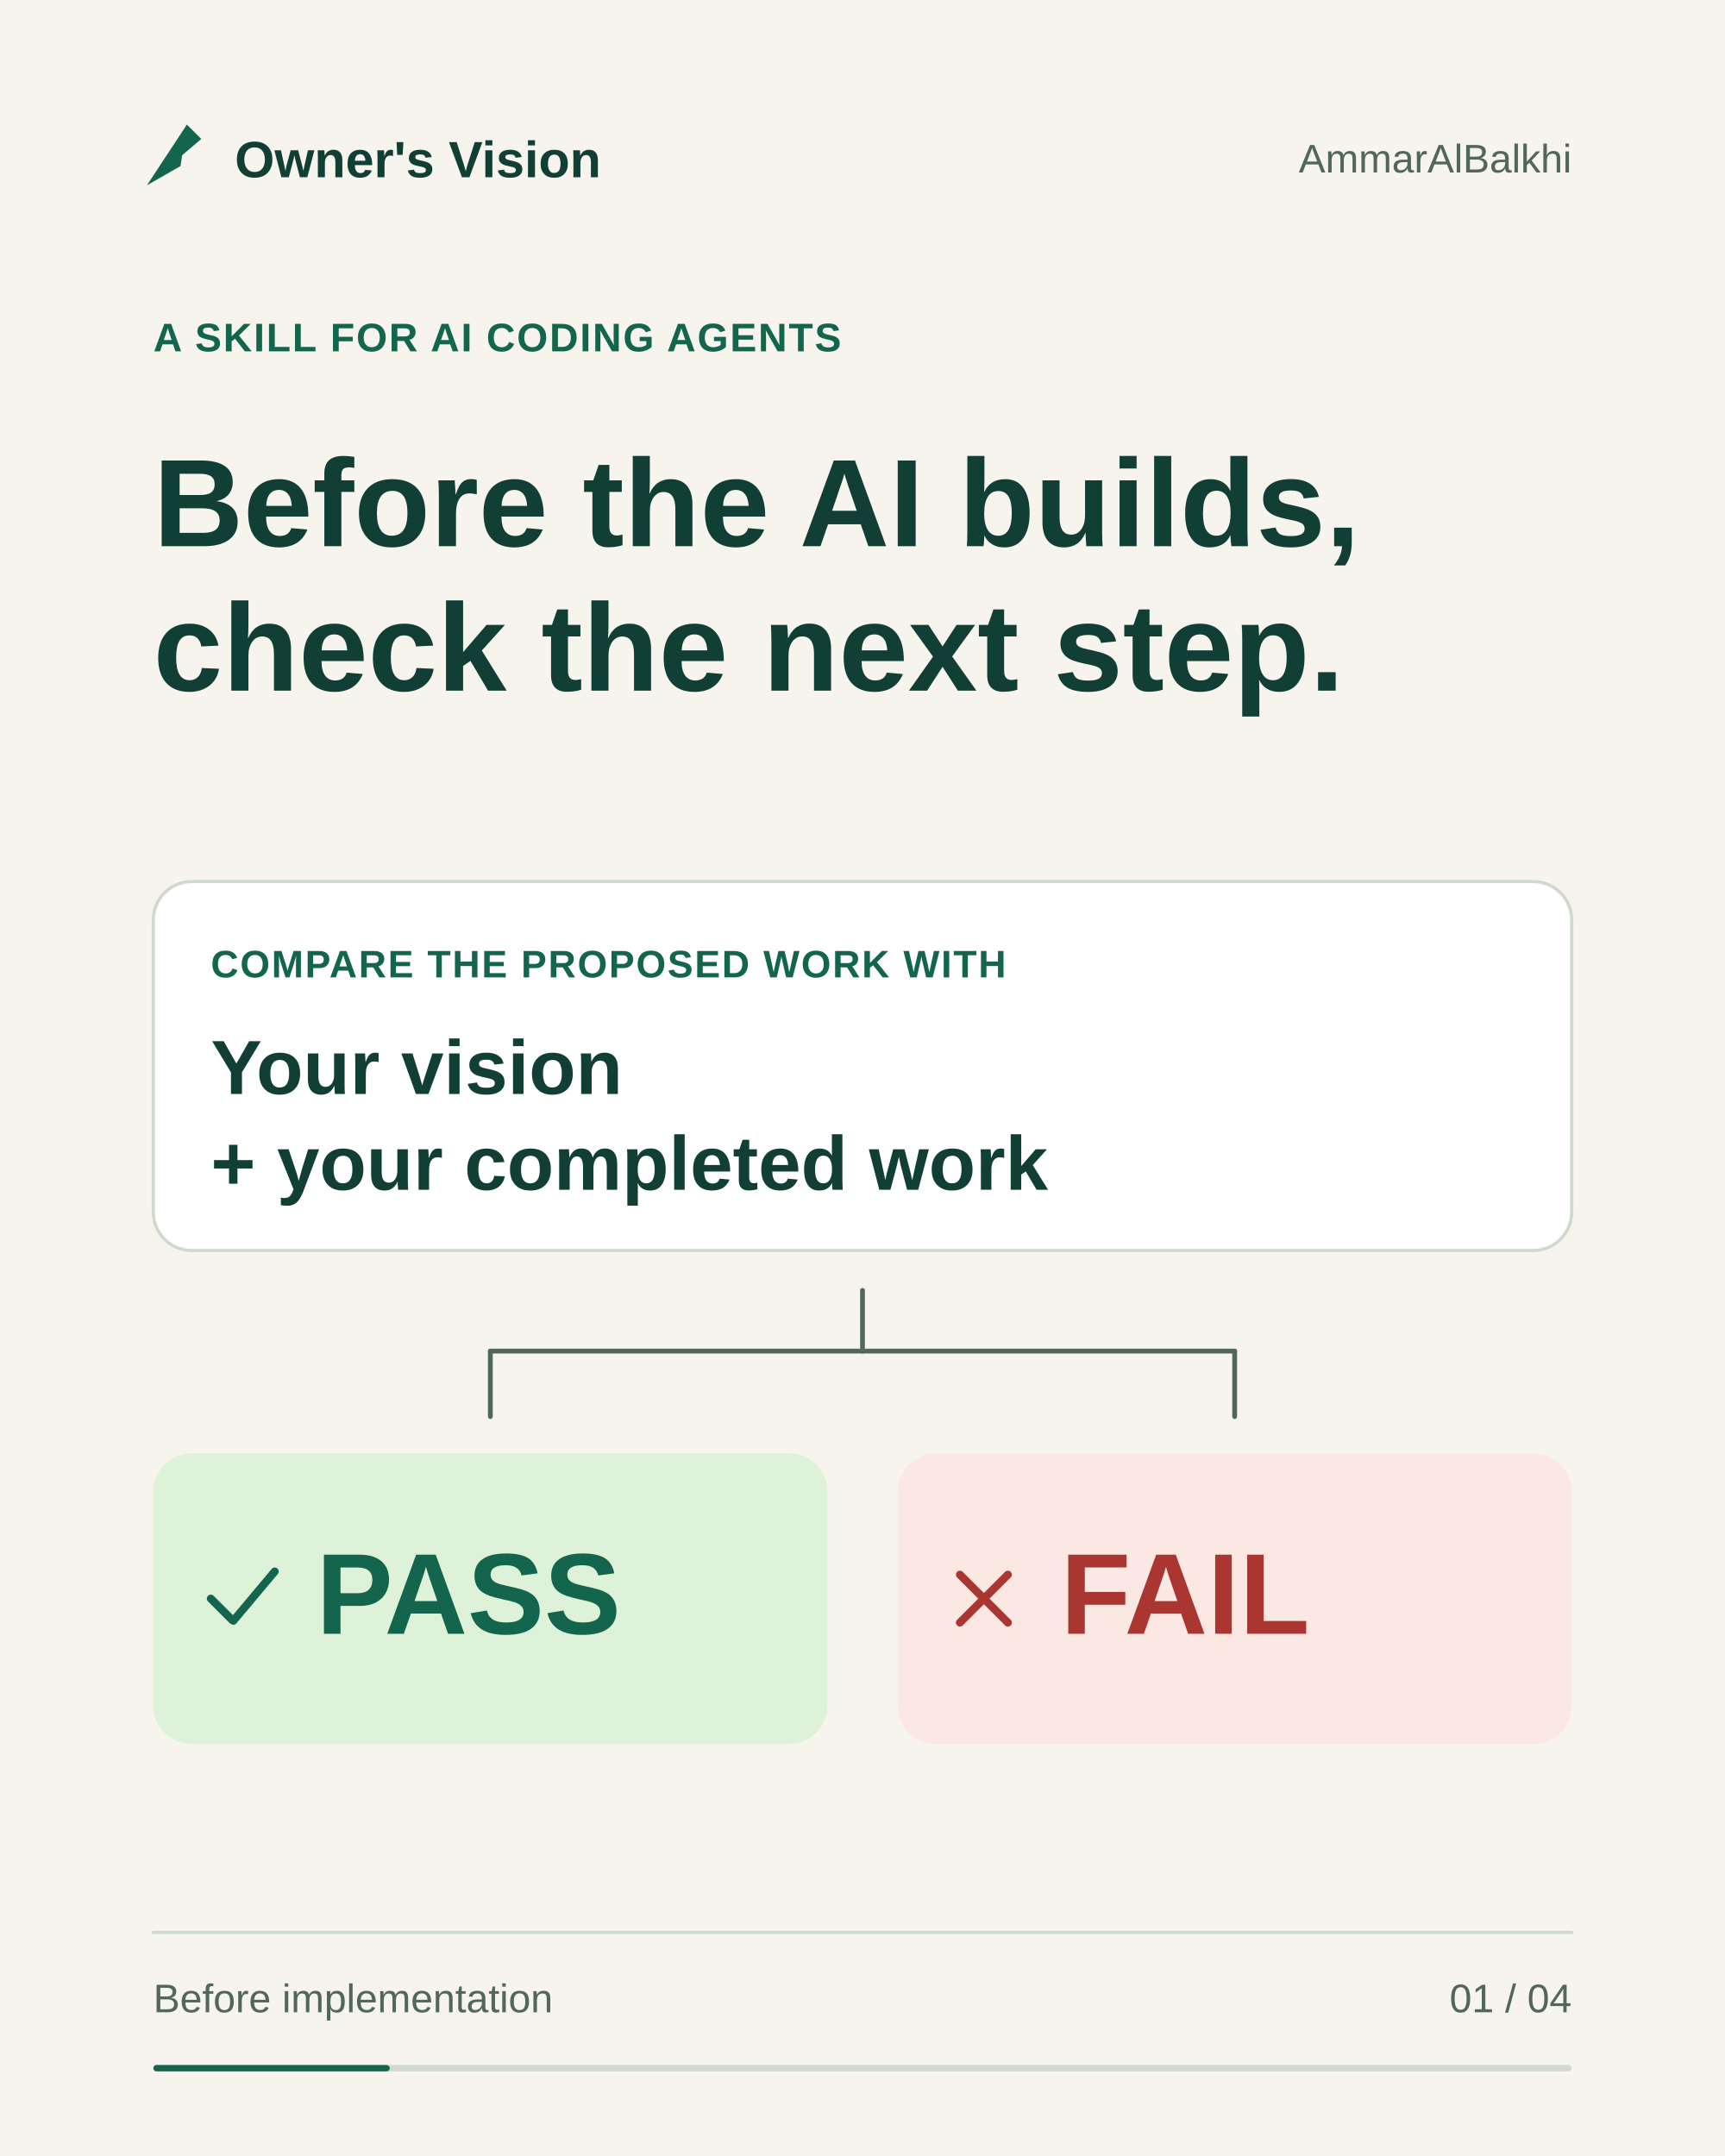
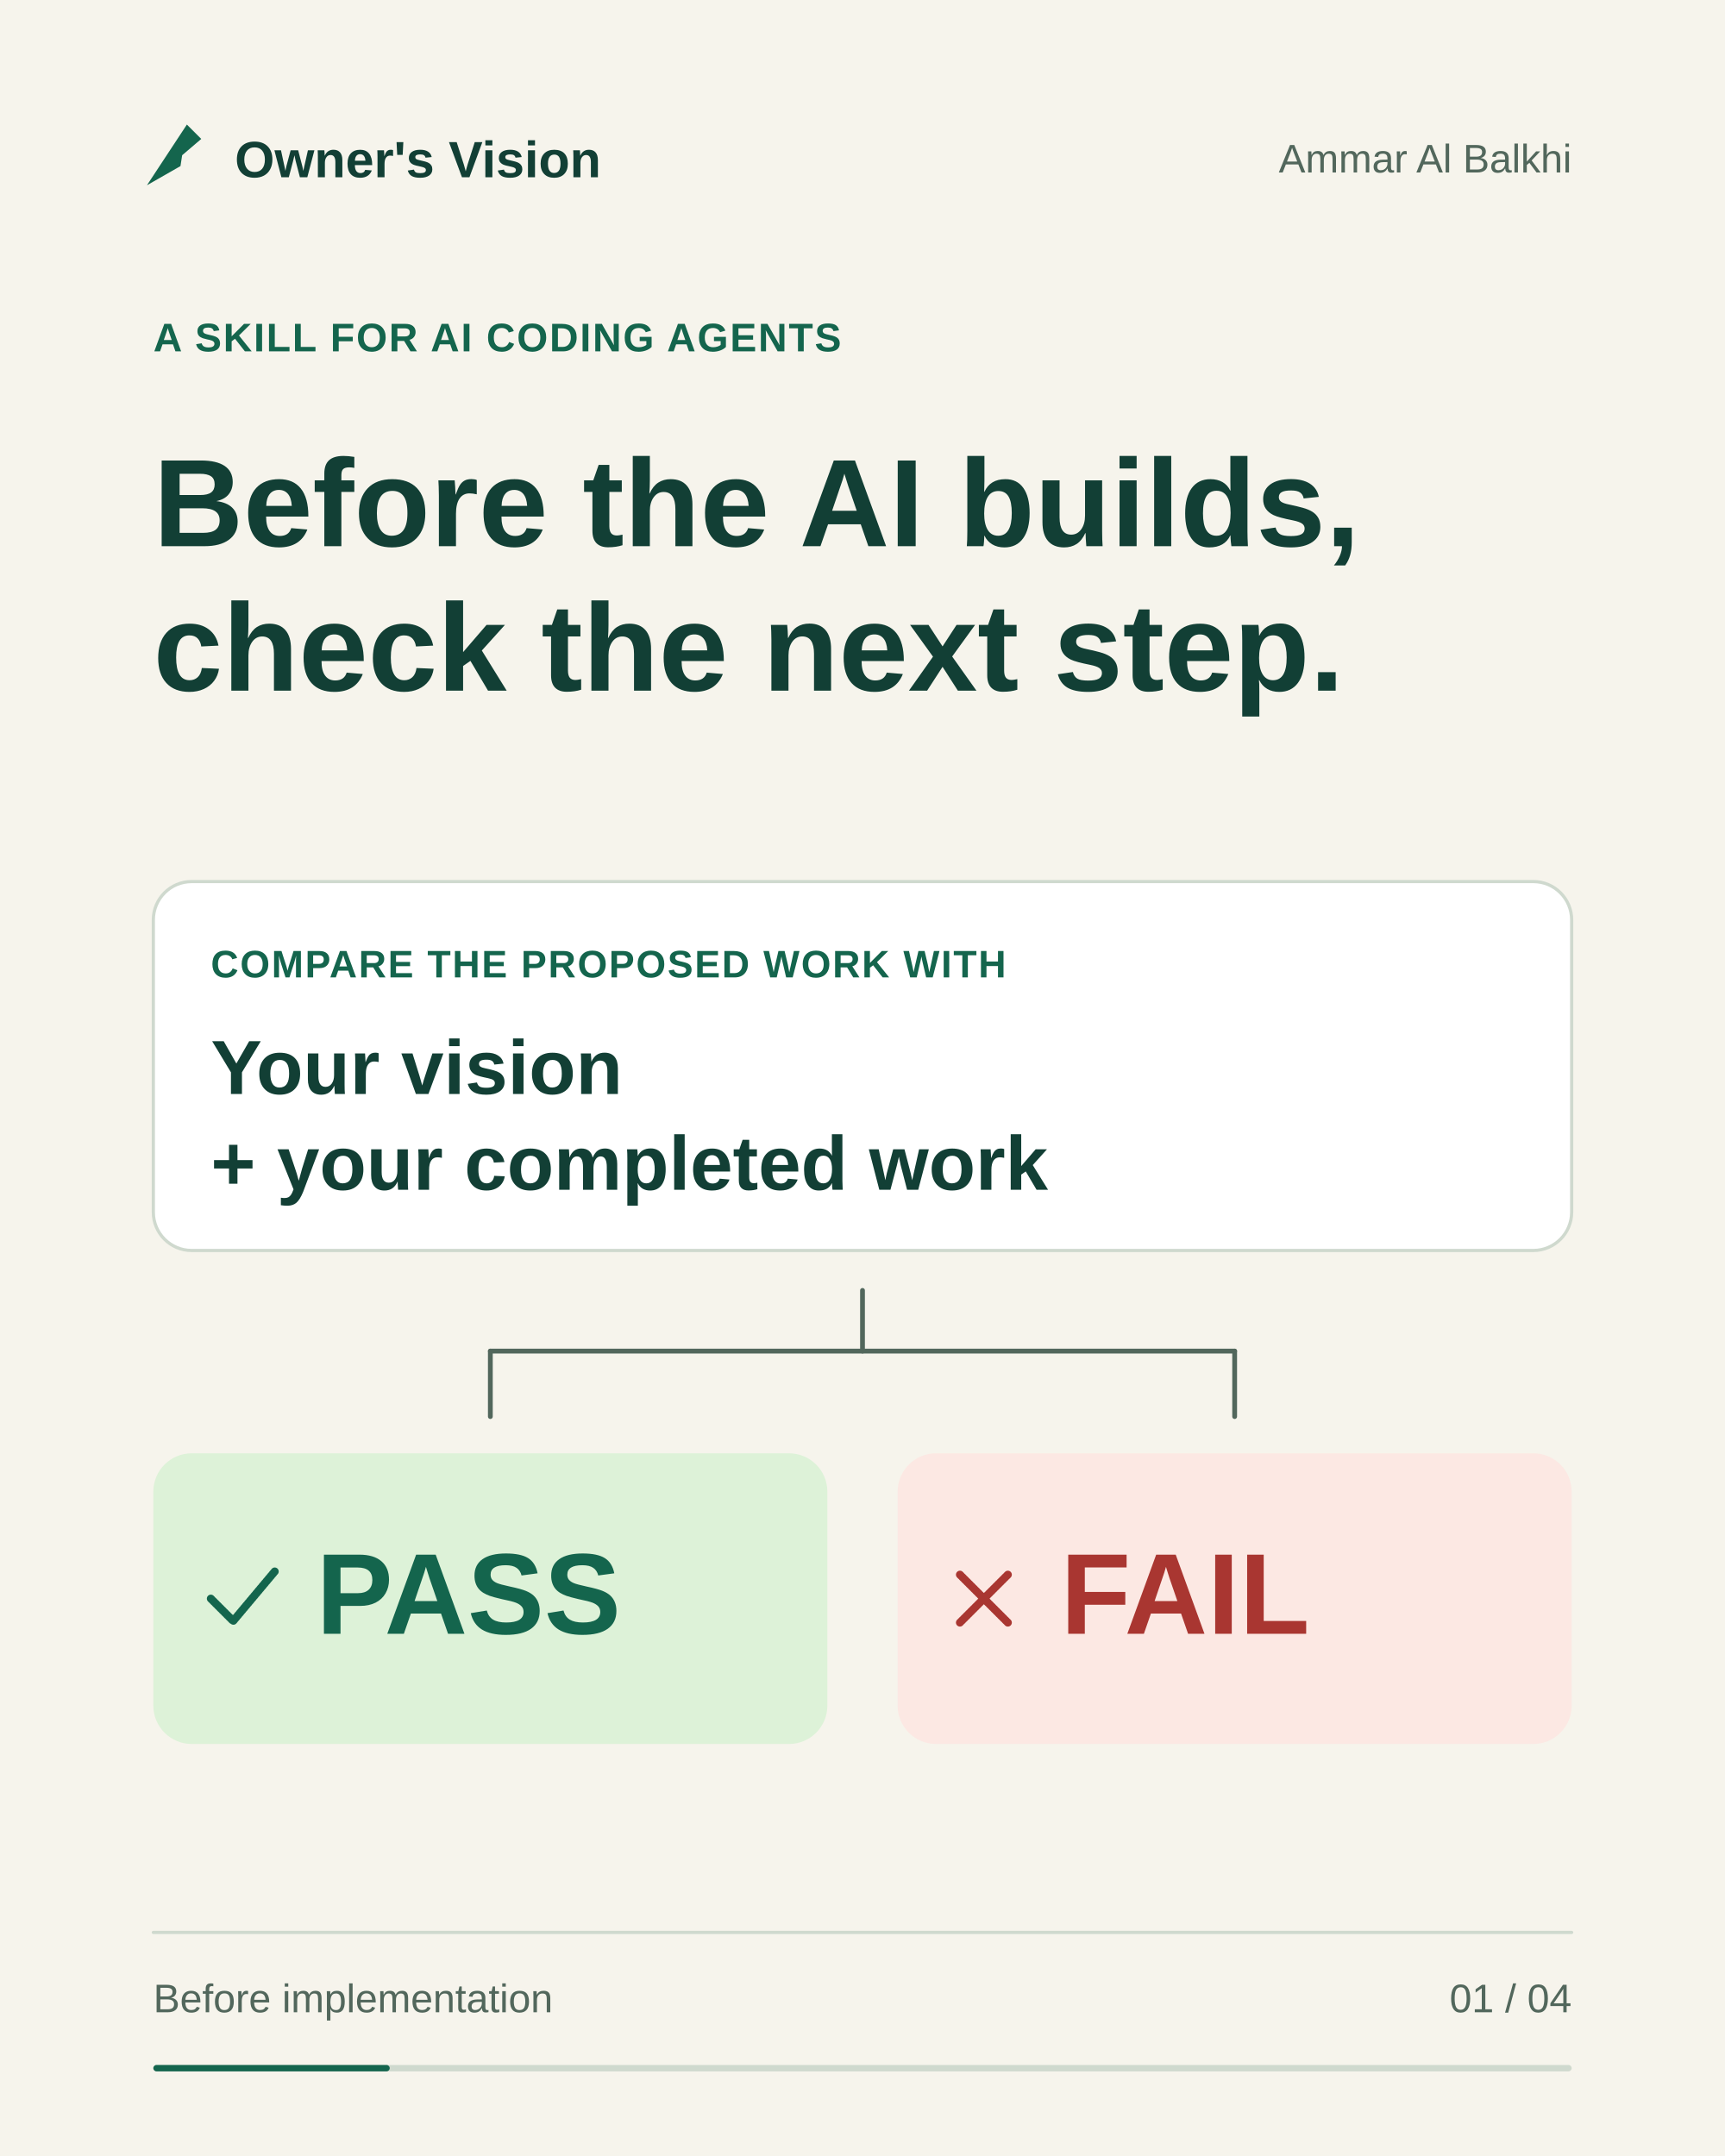
<svg xmlns="http://www.w3.org/2000/svg" width="1080" height="1350" viewBox="0 0 1080 1350" role="img" aria-labelledby="title desc">
  <rect x="0" y="0" width="1080" height="1350" rx="0" fill="#F6F4EC" />
  <path d="M92 116 L117 78 L126 87 Z M92 116 L106 102 L117 78 L113 104 Z" fill="#14654D" />
  <text x="147" y="111" font-family="Arial, Helvetica, sans-serif" font-size="32" font-weight="700" fill="#123F35">Owner's Vision</text>
-   <text x="984" y="108" font-family="Arial, Helvetica, sans-serif" font-size="25" font-weight="400" fill="#52675C" text-anchor="end">AmmarAlBalkhi</text>
+   <text x="984" y="108" font-family="Arial, Helvetica, sans-serif" font-size="25" font-weight="400" fill="#52675C" text-anchor="end">Ammar Al Balkhi</text>
  <text x="96" y="220" font-family="Arial, Helvetica, sans-serif" font-size="25" font-weight="700" fill="#14654D" letter-spacing="1">A SKILL FOR AI CODING AGENTS</text>
  <text x="96" y="342" font-family="Arial, Helvetica, sans-serif" font-size="78" font-weight="700" fill="#123F35">Before the AI builds,</text>
  <text x="96" y="432.48" font-family="Arial, Helvetica, sans-serif" font-size="78" font-weight="700" fill="#123F35">check the next step.</text>
  <g opacity="1" transform="translate(0 0.00)">
    <rect x="96" y="552" width="888" height="231" rx="24" fill="#FFFFFF" stroke="#CFD9CE" stroke-width="2" />
    <text x="132" y="612" font-family="Arial, Helvetica, sans-serif" font-size="24" font-weight="700" fill="#14654D" letter-spacing="1">COMPARE THE PROPOSED WORK WITH</text>
    <text x="132" y="685" font-family="Arial, Helvetica, sans-serif" font-size="48" font-weight="700" fill="#123F35">Your vision</text>
    <text x="132" y="745" font-family="Arial, Helvetica, sans-serif" font-size="48" font-weight="700" fill="#123F35">+ your completed work</text>
  </g>
  <g opacity="1" transform="translate(0 0.00)">
    <path d="M540 808 L540 846" fill="none" stroke="#52675C" stroke-width="3" stroke-linecap="round" />
    <path d="M307 846 L773 846" fill="none" stroke="#52675C" stroke-width="3" stroke-linecap="round" />
    <path d="M307 846 L307 887" fill="none" stroke="#52675C" stroke-width="3" stroke-linecap="round" />
    <path d="M773 846 L773 887" fill="none" stroke="#52675C" stroke-width="3" stroke-linecap="round" />
  </g>
  <g opacity="1" transform="translate(0 0.00)">
    <rect x="96" y="910" width="422" height="182" rx="24" fill="#DDF2D8" />
    <path d="M-18 0 L-4 14 L22 -17" transform="translate(150 1001) scale(1)" fill="none" stroke="#14654D" stroke-width="5" stroke-linecap="round" stroke-linejoin="round" pathLength="1" stroke-dasharray="1" stroke-dashoffset="0" />
    <text x="198" y="1023" font-family="Arial, Helvetica, sans-serif" font-size="72" font-weight="700" fill="#14654D">PASS</text>
  </g>
  <g opacity="1" transform="translate(0 0.00)">
    <rect x="562" y="910" width="422" height="182" rx="24" fill="#FCE8E3" />
    <path d="M-15 -15 L15 15 M15 -15 L-15 15" transform="translate(616 1001) scale(1)" fill="none" stroke="#A93631" stroke-width="5" stroke-linecap="round" stroke-linejoin="round" pathLength="1" stroke-dasharray="1" stroke-dashoffset="0" />
    <text x="664" y="1023" font-family="Arial, Helvetica, sans-serif" font-size="72" font-weight="700" fill="#A93631">FAIL</text>
  </g>
  <path d="M96 1210 L984 1210" fill="none" stroke="#CFD9CE" stroke-width="2" stroke-linecap="round" />
  <text x="96" y="1260" font-family="Arial, Helvetica, sans-serif" font-size="25" font-weight="400" fill="#52675C">Before implementation</text>
  <text x="984" y="1260" font-family="Arial, Helvetica, sans-serif" font-size="25" font-weight="400" fill="#52675C" text-anchor="end">01 / 04</text>
  <rect x="96" y="1293" width="888" height="4" rx="2" fill="#CFD9CE" />
  <rect x="96" y="1293" width="148" height="4" rx="2" fill="#14654D" />
</svg>
